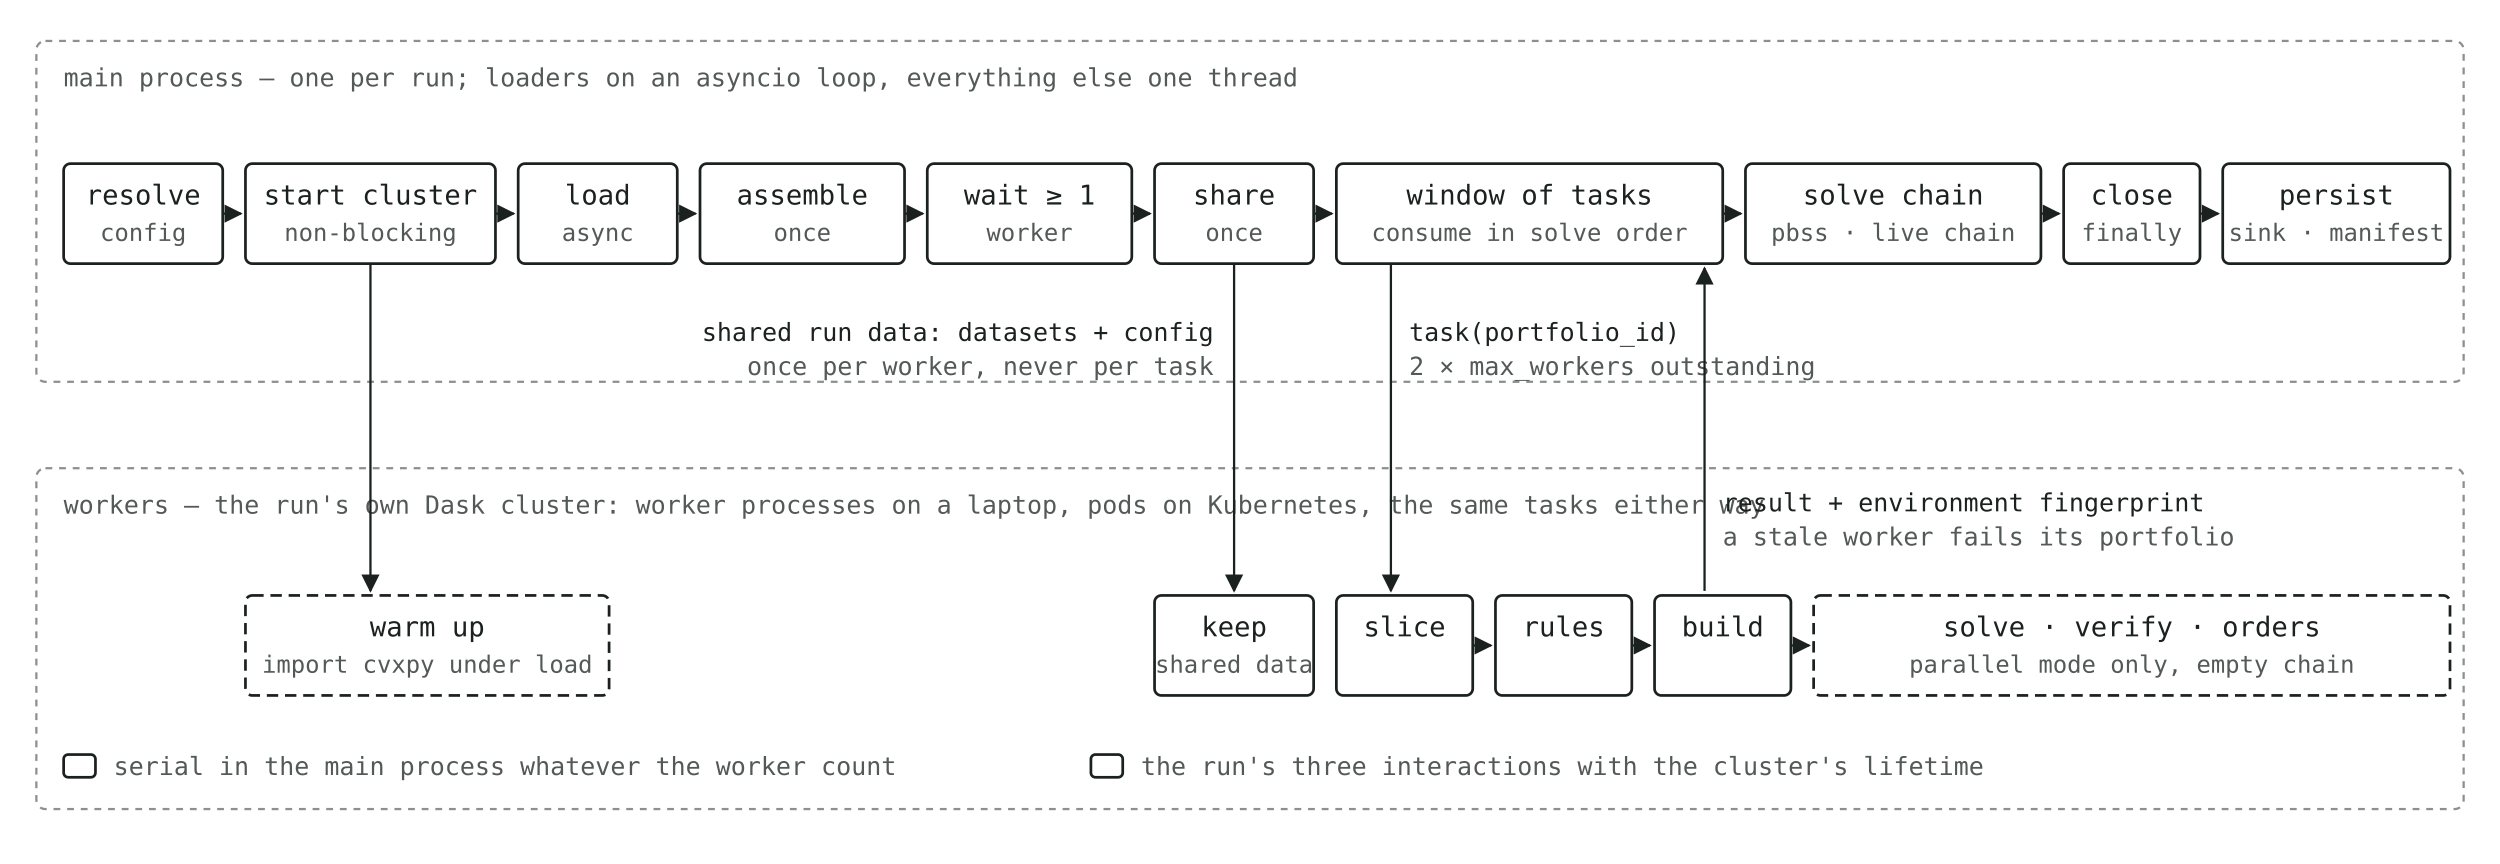
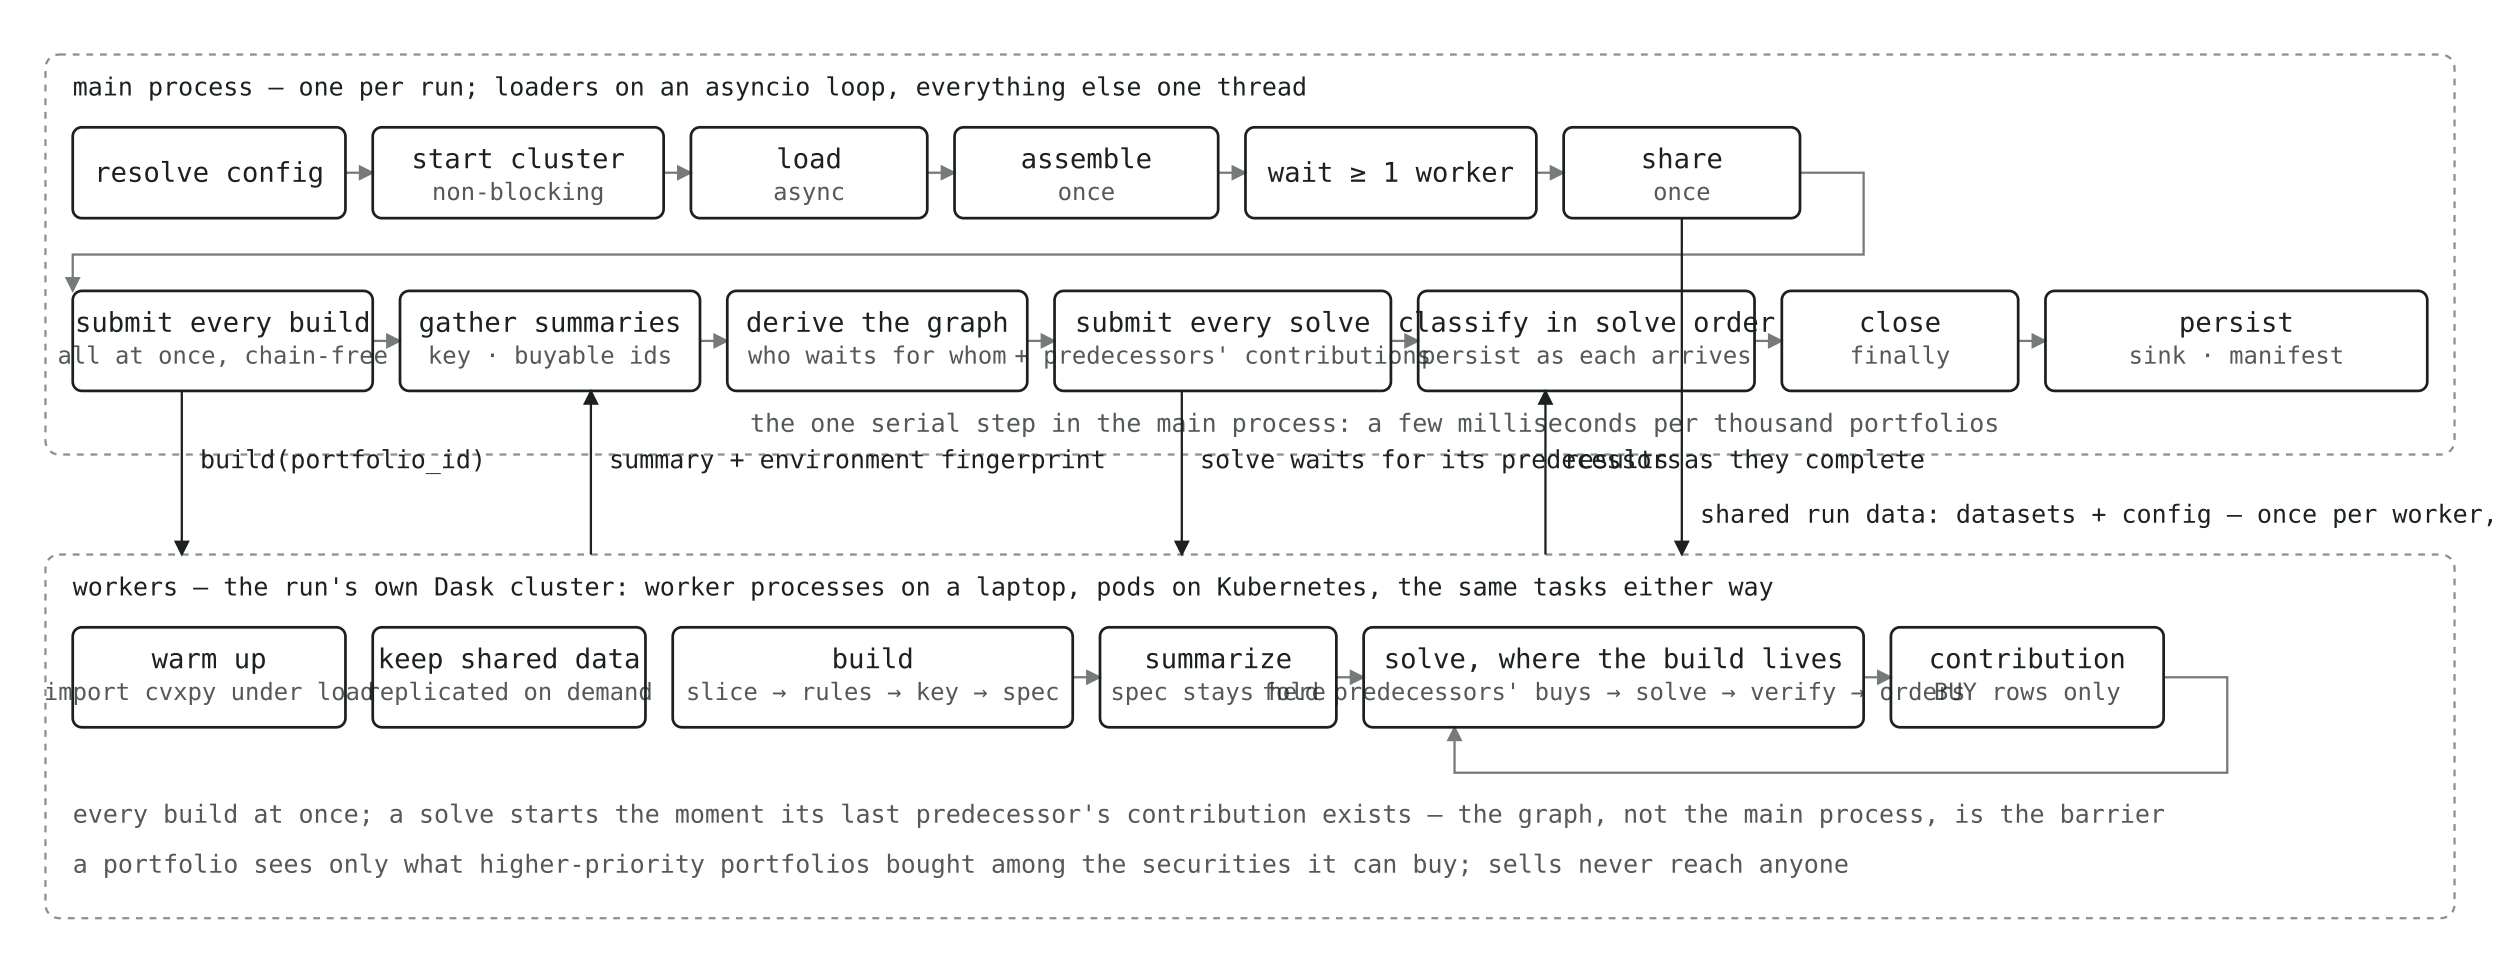
- <svg xmlns="http://www.w3.org/2000/svg" viewBox="0 0 1100 380" role="img" aria-label="Two lanes. The run's main process: resolve config, start the cluster without blocking, load, assemble, wait for the first worker, share the run data once, keep a window of tasks outstanding and consume results in solve order, run the solve chain in parallel-build-sequential-solve mode, close the cluster, then persist, publish, and write the manifest. The workers: warm up, receive the shared data once, then per task slice, apply rules, build, and in parallel mode solve, verify, and round to orders. The solve chain and the final persist stage are outlined as serial.">
+ <svg xmlns="http://www.w3.org/2000/svg" viewBox="0 0 1100 420" role="img" aria-label="Two lanes. The run's main process: resolve config, start the cluster without blocking, load, assemble, wait for the first worker, share the run data once; then submit every build, gather the build summaries, derive the dependency graph, submit every solve with its predecessors' contributions as dependencies, classify outcomes in solve order as they complete, close the cluster, and persist, publish, and write the manifest. The workers: warm up, receive the shared data once, then build every portfolio at once (slice, rules, solve-order key, spec), summarize it, and later solve it where the build lives: fold the predecessors' buys, solve, verify, round to orders, and hand a contribution to the dependents. The graph derivation is outlined as the one serial step.">
  <style>
    svg { color: #1a211f; font-family: "IBM Plex Mono", "SF Mono", Menlo, Consolas, monospace; font-size: 12px; }
    .accent { stroke: #1f6f78; }
    .accent-text { fill: #1f6f78; }
    .hot { stroke: #b8432f; }
    @media (prefers-color-scheme: dark) {
      svg { color: #e6ebe9; }
      .accent { stroke: #63bcc4; }
      .accent-text { fill: #63bcc4; }
      .hot { stroke: #e8785f; }
    }
    .box { fill: none; stroke: currentColor; stroke-width: 1.2; }
    .lane { fill: none; stroke: currentColor; stroke-width: 1; stroke-dasharray: 3 3; opacity: 0.5; }
    .label { fill: currentColor; text-anchor: middle; }
    .note { fill: currentColor; font-size: 10.5px; opacity: 0.75; text-anchor: middle; }
    .free { fill: currentColor; font-size: 11px; }
    .dim { fill: currentColor; font-size: 11px; opacity: 0.75; }
-     .arrow { fill: none; stroke: currentColor; stroke-width: 1; marker-end: url(#arrow); }
+     .arrow { fill: none; stroke: currentColor; stroke-width: 1; marker-end: url(#head); }
+     .flow { fill: none; stroke: currentColor; stroke-width: 1; opacity: 0.6; marker-end: url(#head); }
  </style>
  <defs>
-     <marker id="arrow" viewBox="0 0 10 10" refX="9" refY="5" markerWidth="8" markerHeight="8" orient="auto-start-reverse">
-       <path d="M0,0 L10,5 L0,10 z" fill="currentColor" />
+     <marker id="head" viewBox="0 0 8 8" refX="7" refY="4" markerWidth="7" markerHeight="7" orient="auto-start-reverse">
+       <path d="M0,0 L8,4 L0,8 z" fill="currentColor" />
    </marker>
  </defs>
-   <rect class="lane" x="16" y="18" width="1068" height="150" rx="4" />
-   <text class="dim" x="28" y="38">main process — one per run; loaders on an asyncio loop, everything else one thread</text>
-   <rect class="lane" x="16" y="206" width="1068" height="150" rx="4" />
-   <text class="dim" x="28" y="226">workers — the run's own Dask cluster: worker processes on a laptop, pods on Kubernetes, the same tasks either way</text>
-   <rect class="box" x="28" y="72" width="70" height="44" rx="3" />
-   <rect class="box accent" x="108" y="72" width="110" height="44" rx="3" stroke-width="1.8" />
-   <rect class="box" x="228" y="72" width="70" height="44" rx="3" />
-   <rect class="box" x="308" y="72" width="90" height="44" rx="3" />
-   <rect class="box accent" x="408" y="72" width="90" height="44" rx="3" stroke-width="1.8" />
-   <rect class="box accent" x="508" y="72" width="70" height="44" rx="3" stroke-width="1.8" />
-   <rect class="box" x="588" y="72" width="170" height="44" rx="3" />
-   <rect class="box hot" x="768" y="72" width="130" height="44" rx="3" stroke-width="2" />
-   <rect class="box" x="908" y="72" width="60" height="44" rx="3" />
-   <rect class="box hot" x="978" y="72" width="100" height="44" rx="3" stroke-width="2" />
-   <text class="label" x="63" y="90">resolve</text>
-   <text class="note" x="63" y="106">config</text>
-   <text class="label" x="163" y="90">start cluster</text>
-   <text class="note" x="163" y="106">non-blocking</text>
-   <text class="label" x="263" y="90">load</text>
-   <text class="note" x="263" y="106">async</text>
-   <text class="label" x="353" y="90">assemble</text>
-   <text class="note" x="353" y="106">once</text>
-   <text class="label" x="453" y="90">wait ≥ 1</text>
-   <text class="note" x="453" y="106">worker</text>
-   <text class="label" x="543" y="90">share</text>
-   <text class="note" x="543" y="106">once</text>
-   <text class="label" x="673" y="90">window of tasks</text>
-   <text class="note" x="673" y="106">consume in solve order</text>
-   <text class="label" x="833" y="90">solve chain</text>
-   <text class="note" x="833" y="106">pbss · live chain</text>
-   <text class="label" x="938" y="90">close</text>
-   <text class="note" x="938" y="106">finally</text>
-   <text class="label" x="1028" y="90">persist</text>
-   <text class="note" x="1028" y="106">sink · manifest</text>
-   <line class="arrow" x1="98" y1="94" x2="106" y2="94" />
-   <line class="arrow" x1="218" y1="94" x2="226" y2="94" />
-   <line class="arrow" x1="298" y1="94" x2="306" y2="94" />
-   <line class="arrow" x1="398" y1="94" x2="406" y2="94" />
-   <line class="arrow" x1="498" y1="94" x2="506" y2="94" />
-   <line class="arrow" x1="578" y1="94" x2="586" y2="94" />
-   <line class="arrow" x1="758" y1="94" x2="766" y2="94" />
-   <line class="arrow" x1="898" y1="94" x2="906" y2="94" />
-   <line class="arrow" x1="968" y1="94" x2="976" y2="94" />
-   <rect class="box" x="108" y="262" width="160" height="44" rx="3" stroke-dasharray="5 3" />
-   <rect class="box accent" x="508" y="262" width="70" height="44" rx="3" stroke-width="1.8" />
-   <rect class="box" x="588" y="262" width="60" height="44" rx="3" />
-   <rect class="box" x="658" y="262" width="60" height="44" rx="3" />
-   <rect class="box" x="728" y="262" width="60" height="44" rx="3" />
-   <rect class="box" x="798" y="262" width="280" height="44" rx="3" stroke-dasharray="5 3" />
-   <text class="label" x="188" y="280">warm up</text>
-   <text class="note" x="188" y="296">import cvxpy under load</text>
-   <text class="label" x="543" y="280">keep</text>
-   <text class="note" x="543" y="296">shared data</text>
-   <text class="label" x="618" y="280">slice</text>
-   <text class="label" x="688" y="280">rules</text>
-   <text class="label" x="758" y="280">build</text>
-   <text class="label" x="938" y="280">solve · verify · orders</text>
-   <text class="note" x="938" y="296">parallel mode only, empty chain</text>
-   <line class="arrow" x1="648" y1="284" x2="656" y2="284" />
-   <line class="arrow" x1="718" y1="284" x2="726" y2="284" />
-   <line class="arrow" x1="788" y1="284" x2="796" y2="284" />
-   <line class="arrow accent" x1="163" y1="116" x2="163" y2="260" stroke-width="1.6" />
-   <line class="arrow accent" x1="543" y1="116" x2="543" y2="260" stroke-width="1.6" />
-   <text class="free" x="534" y="150" text-anchor="end">shared run data: datasets + config</text>
-   <text class="dim" x="534" y="165" text-anchor="end">once per worker, never per task</text>
-   <line class="arrow" x1="612" y1="116" x2="612" y2="260" />
-   <text class="free" x="620" y="150">task(portfolio_id)</text>
-   <text class="dim" x="620" y="165">2 × max_workers outstanding</text>
-   <line class="arrow" x1="750" y1="260" x2="750" y2="118" />
-   <text class="free" x="758" y="225">result + environment fingerprint</text>
-   <text class="dim" x="758" y="240">a stale worker fails its portfolio</text>
-   <rect class="box hot" x="28" y="332" width="14" height="10" rx="2" stroke-width="2" />
-   <text class="dim" x="50" y="341">serial in the main process whatever the worker count</text>
-   <rect class="box accent" x="480" y="332" width="14" height="10" rx="2" stroke-width="1.8" />
-   <text class="dim" x="502" y="341">the run's three interactions with the cluster's lifetime</text>
+   <rect class="lane" x="20" y="24" width="1060" height="176" rx="6" />
+   <text class="free" x="32" y="42">main process — one per run; loaders on an asyncio loop, everything else one thread</text>
+   <rect class="box" x="32" y="56" width="120" height="40" rx="4" />
+   <text class="label" x="92" y="80">resolve config</text>
+   <rect class="box" x="164" y="56" width="128" height="40" rx="4" />
+   <text class="label" x="228" y="74">start cluster</text>
+   <text class="note" x="228" y="88">non-blocking</text>
+   <rect class="box" x="304" y="56" width="104" height="40" rx="4" />
+   <text class="label" x="356" y="74">load</text>
+   <text class="note" x="356" y="88">async</text>
+   <rect class="box" x="420" y="56" width="116" height="40" rx="4" />
+   <text class="label" x="478" y="74">assemble</text>
+   <text class="note" x="478" y="88">once</text>
+   <rect class="box" x="548" y="56" width="128" height="40" rx="4" />
+   <text class="label" x="612" y="80">wait ≥ 1 worker</text>
+   <rect class="box" x="688" y="56" width="104" height="40" rx="4" />
+   <text class="label" x="740" y="74">share</text>
+   <text class="note" x="740" y="88">once</text>
+   <path class="flow" d="M152,76 L164,76" />
+   <path class="flow" d="M292,76 L304,76" />
+   <path class="flow" d="M408,76 L420,76" />
+   <path class="flow" d="M536,76 L548,76" />
+   <path class="flow" d="M676,76 L688,76" />
+   <path class="flow" d="M792,76 L820,76 L820,112 L32,112 L32,128" />
+   <rect class="box" x="32" y="128" width="132" height="44" rx="4" />
+   <text class="label" x="98" y="146">submit every build</text>
+   <text class="note" x="98" y="160">all at once, chain-free</text>
+   <rect class="box" x="176" y="128" width="132" height="44" rx="4" />
+   <text class="label" x="242" y="146">gather summaries</text>
+   <text class="note" x="242" y="160">key · buyable ids</text>
+   <rect class="box hot" x="320" y="128" width="132" height="44" rx="4" />
+   <text class="label" x="386" y="146">derive the graph</text>
+   <text class="note" x="386" y="160">who waits for whom</text>
+   <rect class="box" x="464" y="128" width="148" height="44" rx="4" />
+   <text class="label" x="538" y="146">submit every solve</text>
+   <text class="note" x="538" y="160">+ predecessors' contributions</text>
+   <rect class="box" x="624" y="128" width="148" height="44" rx="4" />
+   <text class="label" x="698" y="146">classify in solve order</text>
+   <text class="note" x="698" y="160">persist as each arrives</text>
+   <rect class="box" x="784" y="128" width="104" height="44" rx="4" />
+   <text class="label" x="836" y="146">close</text>
+   <text class="note" x="836" y="160">finally</text>
+   <rect class="box hot" x="900" y="128" width="168" height="44" rx="4" />
+   <text class="label" x="984" y="146">persist</text>
+   <text class="note" x="984" y="160">sink · manifest</text>
+   <path class="flow" d="M164,150 L176,150" />
+   <path class="flow" d="M308,150 L320,150" />
+   <path class="flow" d="M452,150 L464,150" />
+   <path class="flow" d="M612,150 L624,150" />
+   <path class="flow" d="M772,150 L784,150" />
+   <path class="flow" d="M888,150 L900,150" />
+   <text class="dim" x="330" y="190">the one serial step in the main process: a few milliseconds per thousand portfolios</text>
+   <path class="arrow accent" d="M740,96 L740,244" />
+   <text class="accent-text free" x="748" y="230">shared run data: datasets + config — once per worker, never per task</text>
+   <path class="arrow accent" d="M80,172 L80,244" />
+   <text class="accent-text free" x="88" y="206">build(portfolio_id)</text>
+   <path class="arrow accent" d="M260,244 L260,172" />
+   <text class="accent-text free" x="268" y="206">summary + environment fingerprint</text>
+   <path class="arrow accent" d="M520,172 L520,244" />
+   <text class="accent-text free" x="528" y="206">solve waits for its predecessors</text>
+   <path class="arrow accent" d="M680,244 L680,172" />
+   <text class="accent-text free" x="688" y="206">results as they complete</text>
+   <rect class="lane" x="20" y="244" width="1060" height="160" rx="6" />
+   <text class="free" x="32" y="262">workers — the run's own Dask cluster: worker processes on a laptop, pods on Kubernetes, the same tasks either way</text>
+   <rect class="box" x="32" y="276" width="120" height="44" rx="4" />
+   <text class="label" x="92" y="294">warm up</text>
+   <text class="note" x="92" y="308">import cvxpy under load</text>
+   <rect class="box" x="164" y="276" width="120" height="44" rx="4" />
+   <text class="label" x="224" y="294">keep shared data</text>
+   <text class="note" x="224" y="308">replicated on demand</text>
+   <rect class="box" x="296" y="276" width="176" height="44" rx="4" />
+   <text class="label" x="384" y="294">build</text>
+   <text class="note" x="384" y="308">slice → rules → key → spec</text>
+   <rect class="box" x="484" y="276" width="104" height="44" rx="4" />
+   <text class="label" x="536" y="294">summarize</text>
+   <text class="note" x="536" y="308">spec stays here</text>
+   <rect class="box" x="600" y="276" width="220" height="44" rx="4" />
+   <text class="label" x="710" y="294">solve, where the build lives</text>
+   <text class="note" x="710" y="308">fold predecessors' buys → solve → verify → orders</text>
+   <rect class="box" x="832" y="276" width="120" height="44" rx="4" />
+   <text class="label" x="892" y="294">contribution</text>
+   <text class="note" x="892" y="308">BUY rows only</text>
+   <path class="flow" d="M472,298 L484,298" />
+   <path class="flow" d="M588,298 L600,298" />
+   <path class="flow" d="M820,298 L832,298" />
+   <path class="flow" d="M952,298 L980,298 L980,340 L640,340 L640,320" />
+   <text class="dim" x="32" y="362">every build at once; a solve starts the moment its last predecessor's contribution exists — the graph, not the main process, is the barrier</text>
+   <text class="dim" x="32" y="384">a portfolio sees only what higher-priority portfolios bought among the securities it can buy; sells never reach anyone</text>
</svg>
